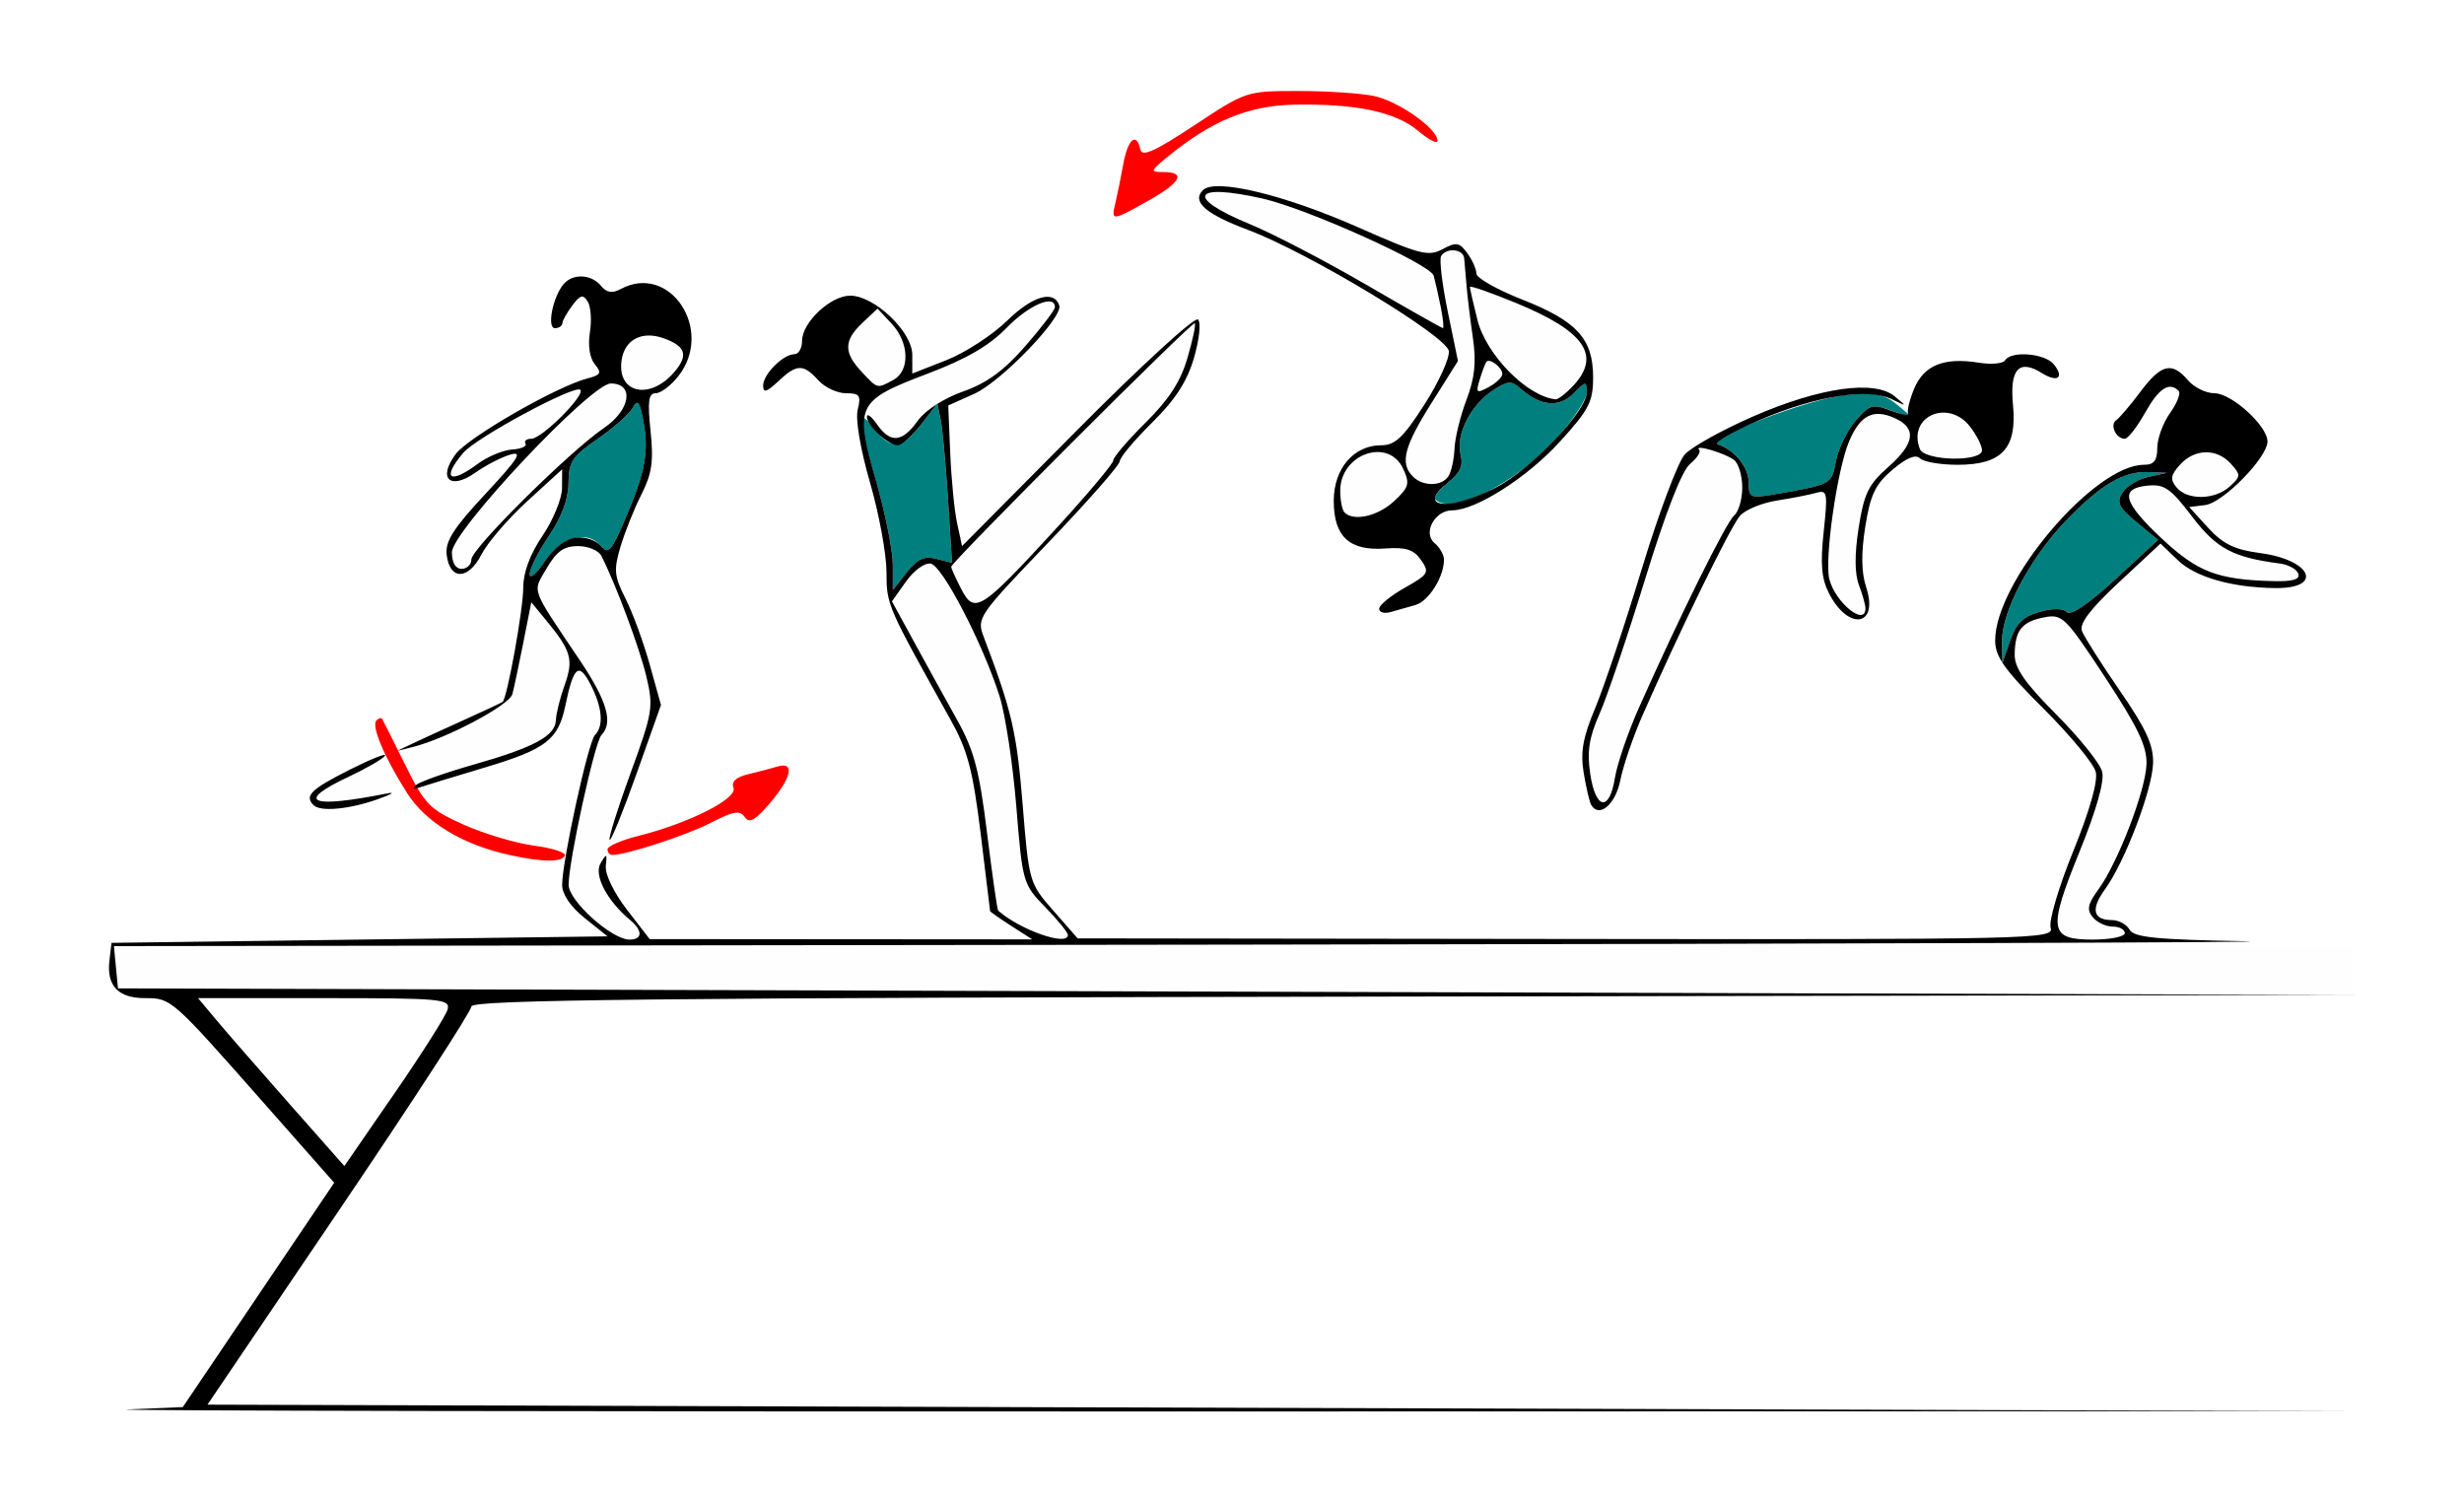
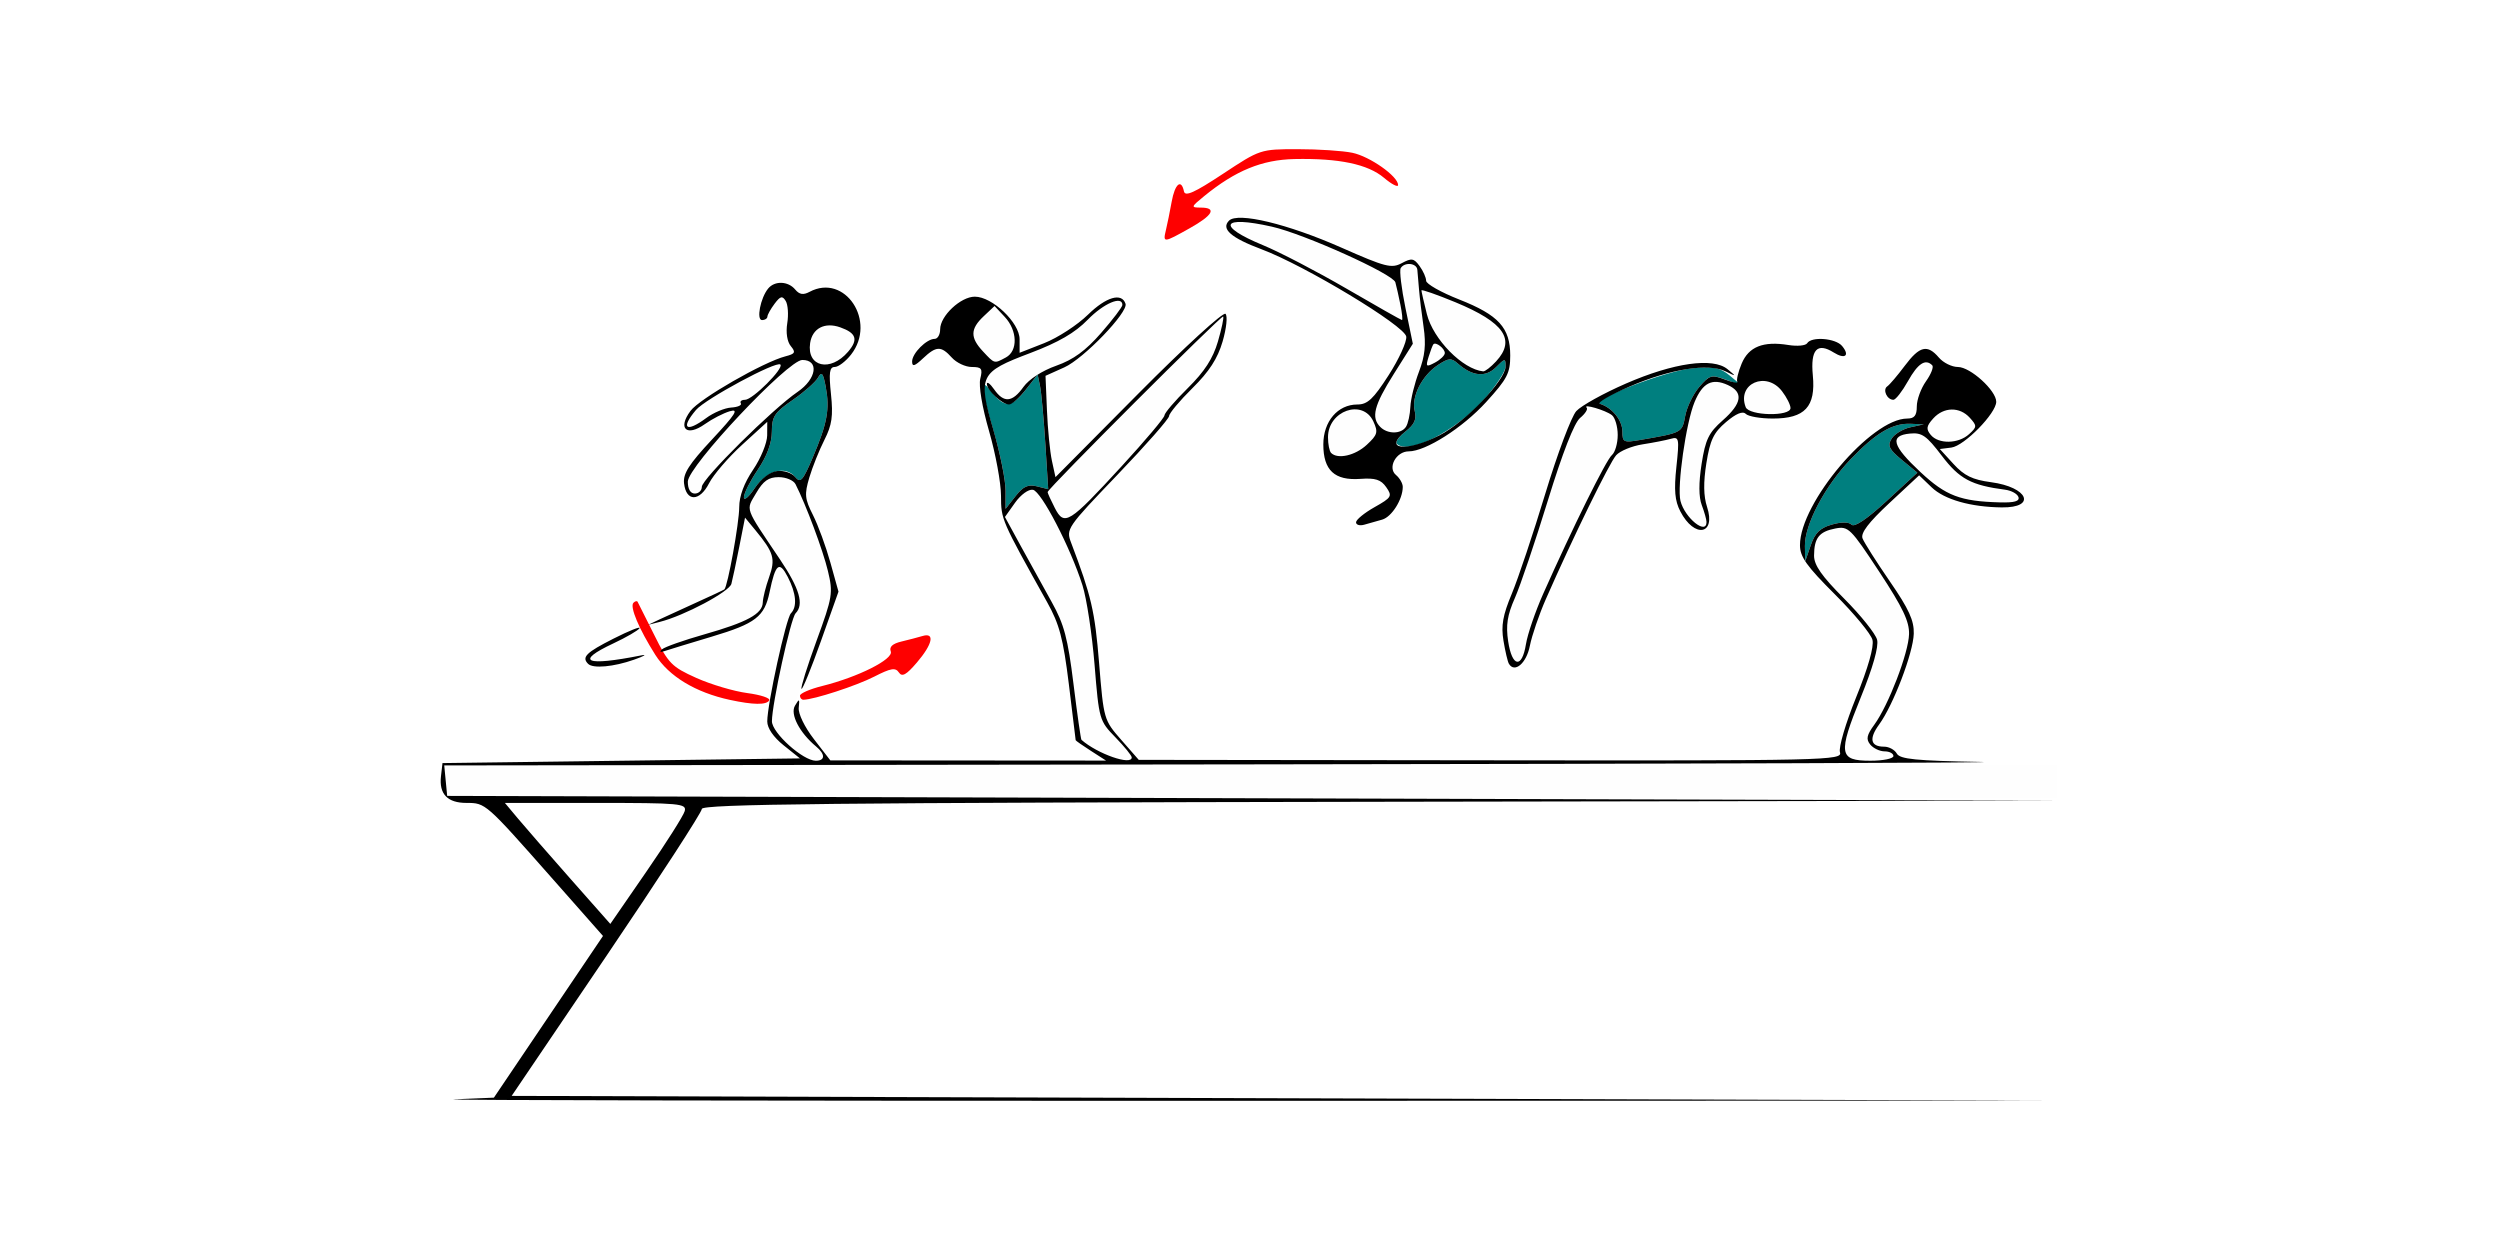
- <svg xmlns="http://www.w3.org/2000/svg" id="svg3456" version="1.1" width="355.14" height="216.562" viewBox="0 0 355.14 216.562">
+ <svg xmlns="http://www.w3.org/2000/svg" id="svg3456" version="1.1" width="500" height="250" viewBox="0 0 500 250">
  <defs id="defs3460" />
-   <g id="g3466" transform="translate(5.320297,0.4295601)">
+   <g id="g3466" transform="translate(77.7502,17.14831)">
    <path style="fill:#fefefe" d="m 11.838,141.875 c -0.343,-0.344 -0.623,-1.82 -0.623,-3.281 l 0,-2.656 161.215,0 161.215,0 0,3.281 0,3.281 -160.592,0 c -88.326,0 -160.872,-0.281 -161.215,-0.625 z m 68.302,-9.81 c -2.158,-1.768 -3.505,-3.68 -3.505,-4.975 0,-3.391 3.774,-20.601 4.731,-21.574 1.613,-1.64 0.9,-4.844 -2.111,-9.496 -3.849,-5.945 -7.293,-10.176 -7.293,-8.96 0,0.525 0.455,1.236 1.01,1.58 0.556,0.345 1.761,1.865 2.679,3.379 1.472,2.428 1.523,3.162 0.433,6.226 -0.68,1.91 -1.255,4.16 -1.277,4.999 -0.065,2.427 -2.197,3.626 -11.455,6.444 -7.874,2.396 -8.788,2.502 -9.848,1.141 -1.648,-2.117 -1.468,-2.799 0.935,-3.538 1.157,-0.356 4.725,-1.866 7.929,-3.356 4.137,-1.923 5.949,-3.316 6.251,-4.806 3.25,-16.061 5.555,-21.317 9.35,-21.317 3.105,0 3.694,1.07 8.732,15.859 l 2.368,6.953 -4.003,11.797 c -2.202,6.489 -4.169,12.236 -4.372,12.772 -0.203,0.536 1.114,2.712 2.927,4.837 1.813,2.124 3.295,4.111 3.295,4.416 0,1.469 -3.637,0.191 -6.776,-2.381 z m 61.916,0.948 c -1.799,-1.089 -3.379,-2.074 -3.511,-2.19 -0.132,-0.116 -0.851,-5.158 -1.599,-11.205 -1.125,-9.098 -1.873,-11.913 -4.334,-16.322 -1.636,-2.93 -4.414,-7.965 -6.174,-11.188 l -3.199,-5.86 2.031,-2.861 c 1.142,-1.608 2.704,-2.737 3.568,-2.577 1.683,0.311 7.507,11.54 9.91,19.104 0.831,2.616 1.918,9.774 2.417,15.905 0.892,10.973 0.957,11.2 4.17,14.501 1.795,1.844 3.265,3.652 3.265,4.017 0,1.298 -3.321,0.627 -6.542,-1.323 z m 149.121,0.286 c -0.299,-0.947 1.14,-5.831 3.246,-11.016 2.402,-5.913 3.589,-10.103 3.249,-11.471 -0.294,-1.186 -3.255,-4.885 -6.58,-8.22 -4.51,-4.524 -6.042,-6.715 -6.031,-8.625 0.02,-3.52 1.011,-4.785 4.238,-5.411 2.625,-0.509 3.047,-0.094 8.805,8.658 4.702,7.148 6.027,9.922 5.956,12.474 -0.105,3.772 -4.116,14.224 -6.948,18.102 -1.527,2.092 -1.693,2.911 -0.805,3.984 0.615,0.743 1.907,1.351 2.872,1.351 0.965,0 1.755,0.422 1.755,0.938 0,0.516 -2.074,0.938 -4.61,0.938 -3.632,0 -4.724,-0.361 -5.148,-1.701 z M 40.187,114.57 c 0,-0.408 2.303,-1.875 5.118,-3.26 4.947,-2.434 5.15,-2.458 6.075,-0.726 1.36,2.548 1.381,2.523 -3.196,3.679 -4.867,1.229 -7.997,1.349 -7.997,0.307 z m 183.697,-3.454 c -0.483,-3.232 -0.174,-5.224 1.347,-8.672 1.086,-2.462 4.05,-11.226 6.587,-19.476 4.616,-15.013 6.432,-18.281 10.155,-18.281 0.868,0 2.083,0.506 2.7,1.125 1.472,1.477 1.441,6.816 -0.047,8.058 -1.132,0.945 -7.868,14.547 -13.736,27.738 -1.579,3.549 -3.13,8.084 -3.448,10.078 -0.787,4.938 -2.782,4.618 -3.558,-0.57 z m 36.464,-24.463 c -2.278,-2.286 -2.623,-5.17 -1.546,-12.938 1.694,-12.215 4.195,-16.061 9.014,-13.858 3.167,1.447 2.844,3.664 -1.031,7.075 -2.794,2.46 -3.448,3.808 -4.213,8.691 -0.599,3.821 -0.586,6.621 0.036,8.264 1.675,4.419 0.644,5.68 -2.261,2.767 z M 133.21,84.437 c -0.789,-1.53 -1.434,-2.955 -1.434,-3.167 0,-0.667 34.777,-35.447 35.11,-35.113 0.174,0.175 -0.302,2.435 -1.058,5.023 -0.989,3.385 -2.682,5.996 -6.031,9.306 -2.561,2.53 -4.656,4.983 -4.656,5.45 0,1.158 -16.685,19.237 -18.803,20.374 -1.38,0.741 -1.96,0.393 -3.128,-1.872 z M 314.745,82.544 C 310.943,81.803 301.402,73.727 301.402,71.25 c 0,-0.877 1.058,-1.51 2.813,-1.683 2.416,-0.238 3.319,0.388 6.4,4.442 3.525,4.636 5.879,5.897 12.676,6.788 1.245,0.163 2.436,0.824 2.648,1.469 0.43,1.309 -5.187,1.449 -11.195,0.278 z M 59.813,79.182 c 0,-3.044 20.033,-24.338 22.897,-24.338 3.421,0 2.859,3.795 -0.945,6.388 -5.028,3.427 -19.148,17.426 -19.148,18.983 0,0.741 -0.631,1.348 -1.402,1.348 -0.878,0 -1.402,-0.889 -1.402,-2.38 z M 188.474,73.438 c -0.343,-0.344 -0.623,-1.755 -0.623,-3.136 0,-5.311 6.951,-7.745 9.066,-3.175 0.998,2.157 0.854,2.673 -1.305,4.68 -2.321,2.158 -5.816,2.956 -7.138,1.631 z m 119.923,-3.611 c -0.964,-1.165 -0.874,-1.761 0.498,-3.281 2.099,-2.327 5.293,-2.385 7.323,-0.135 1.452,1.61 1.442,1.825 -0.162,3.281 -2.145,1.947 -6.102,2.017 -7.659,0.135 z M 198.318,68.25 c -1.889,-1.895 -1.281,-4.292 2.689,-10.598 l 3.81,-6.052 -1.472,-7.142 c -0.81,-3.928 -1.238,-7.522 -0.952,-7.987 0.776,-1.259 3.198,-1.021 3.324,0.327 0.061,0.645 0.215,2.438 0.342,3.984 0.128,1.547 0.539,4.922 0.914,7.5 0.508,3.49 0.272,5.765 -0.924,8.906 -0.883,2.32 -1.66,5.484 -1.725,7.031 -0.066,1.547 -0.46,3.34 -0.875,3.984 -0.959,1.487 -3.672,1.512 -5.132,0.047 z M 59.813,67.604 c 0,-1.936 3.733,-4.931 10.631,-8.529 4.048,-2.111 7.594,-3.604 7.88,-3.318 1.12,1.123 -5.688,6.779 -10.055,8.355 -2.538,0.915 -5.11,2.263 -5.715,2.995 -1.235,1.493 -2.741,1.766 -2.741,0.497 z M 271.387,64.274 c -1.8,-4.704 4.114,-7.292 7.267,-3.18 2.72,3.547 2.173,4.532 -2.515,4.532 -2.826,0 -4.407,-0.45 -4.752,-1.351 z M 120.969,60.51 c -0.827,-1.266 -1.251,-2.714 -0.941,-3.216 0.31,-0.503 4.082,-2.246 8.383,-3.875 5.569,-2.108 8.848,-4.016 11.389,-6.627 3.19,-3.277 6.928,-4.868 6.928,-2.947 0,0.396 -1.918,2.919 -4.262,5.607 -3.094,3.548 -5.553,5.342 -8.972,6.546 -2.792,0.983 -5.459,2.709 -6.549,4.237 -2.274,3.187 -4.022,3.268 -5.976,0.276 z m 95.751,-4.091 c -3.874,-1.642 -8.046,-6.566 -9.092,-10.734 -0.597,-2.38 -1.086,-4.521 -1.086,-4.759 0,-0.237 3.049,0.828 6.776,2.367 9.777,4.037 12.165,7.511 8.141,11.843 -2.028,2.183 -2.385,2.28 -4.739,1.283 z M 85.107,54.917 c -2.917,-3.526 0.739,-8.177 5.188,-6.599 3.234,1.147 3.653,2.463 1.558,4.897 -2.269,2.636 -5.334,3.409 -6.746,1.702 z M 118.855,53.143 c -2.599,-2.775 -2.566,-4.501 0.137,-7.047 l 2.169,-2.044 2.037,2.175 c 2.551,2.724 2.667,6.806 0.229,8.115 -2.365,1.27 -2.225,1.307 -4.571,-1.199 z m 72.734,-12.544 c -5.911,-3.435 -13.457,-7.362 -16.767,-8.726 -9.358,-3.855 -8.314,-5.979 1.814,-3.689 6.463,1.462 24.229,9.467 24.687,11.125 0.812,2.936 1.622,7.565 1.322,7.55 -0.169,-0.008 -5.144,-2.826 -11.056,-6.261 z" id="path3476" />
    <path style="fill:#007f7f" d="m 283.23,92.078 c -0.073,-4.284 3.996,-12.013 9.154,-17.386 5.076,-5.288 8.378,-7.235 12.009,-7.081 l 2.617,0.111 -2.704,0.592 c -1.487,0.326 -3.169,1.352 -3.738,2.281 -0.863,1.408 -0.52,2.113 2.06,4.241 l 3.094,2.552 -6.131,5.65 c -3.907,3.601 -6.455,5.325 -7.026,4.752 -0.565,-0.567 -2.029,-0.573 -3.973,-0.016 -2.33,0.668 -3.348,1.671 -4.193,4.132 l -1.115,3.25 -0.053,-3.078 z M 123.364,80.938 c 0,-2.03 -1.043,-7.254 -2.317,-11.611 -2.839,-9.704 -2.918,-11.234 -0.419,-8.047 2.531,3.227 3.966,3.116 6.809,-0.529 l 2.34,-2.999 0.478,2.296 c 0.263,1.263 0.739,6.424 1.058,11.469 l 0.58,9.173 -2.272,-0.572 c -1.75,-0.441 -2.73,0.012 -4.264,1.969 l -1.992,2.541 0,-3.69 z m -52.336,1.373 c 0,-0.772 1.254,-3.26 2.787,-5.529 1.833,-2.714 2.793,-5.313 2.804,-7.596 0.015,-3.046 0.527,-3.823 4.188,-6.349 2.294,-1.583 4.571,-3.595 5.059,-4.471 0.724,-1.297 1.009,-0.945 1.542,1.902 0.823,4.403 0.297,7.256 -2.594,14.052 -2,4.702 -2.464,5.22 -3.525,3.937 -1.952,-2.36 -5.734,-1.302 -8.127,2.272 -1.173,1.752 -2.133,2.554 -2.133,1.782 z M 201.589,71.594 c -0.325,-0.326 0.477,-1.437 1.784,-2.467 1.783,-1.407 2.236,-2.43 1.818,-4.102 -0.705,-2.816 1.455,-7.075 4.654,-9.178 2.169,-1.426 2.649,-1.455 4.02,-0.25 2.869,2.523 5.523,2.768 7.583,0.701 1.828,-1.834 1.917,-1.841 1.917,-0.149 0,0.975 -1.952,3.952 -4.339,6.614 -5.761,6.428 -15.111,11.164 -17.436,8.831 z m 45.14,-2.438 c 0,-2.252 -2.058,-4.789 -4.488,-5.534 -2.228,-0.683 13.257,-6.644 18.493,-7.119 4.282,-0.388 5.549,-0.137 7.491,1.485 l 2.336,1.953 -3.117,-1.142 c -2.91,-1.066 -3.265,-0.971 -5.332,1.44 -1.218,1.42 -2.486,4.033 -2.818,5.806 -0.632,3.382 -0.556,3.342 -9.06,4.81 -3.262,0.563 -3.505,0.446 -3.505,-1.698 z" id="path3472" />
    <path style="fill:#fe0000" d="m 68.224,122.828 c -6.849,-1.479 -12.193,-4.707 -14.912,-9.008 -3.284,-5.195 -5.149,-9.635 -4.373,-10.413 0.326,-0.327 0.698,-0.419 0.827,-0.204 0.129,0.215 1.621,3.19 3.318,6.612 2.84,5.729 3.505,6.41 8.411,8.613 2.93,1.316 7.527,2.683 10.216,3.038 2.689,0.355 4.662,1.014 4.384,1.465 -0.58,0.942 -3.191,0.908 -7.871,-0.103 z m 14.019,-0.842 c 0,-0.454 1.998,-1.324 4.439,-1.932 7.222,-1.798 14.312,-5.371 13.721,-6.915 -0.346,-0.905 0.345,-1.552 2.111,-1.975 1.444,-0.346 3.362,-0.848 4.261,-1.116 2.504,-0.746 1.99,1.639 -1.141,5.299 -2.135,2.496 -2.969,2.956 -3.612,1.99 -0.677,-1.017 -1.613,-0.857 -4.934,0.846 -3.541,1.816 -12.02,4.584 -14.145,4.617 -0.386,0.007 -0.701,-0.361 -0.701,-0.815 z M 155.442,28.828 c 0.278,-1.16 0.791,-3.691 1.14,-5.625 0.649,-3.592 1.919,-4.662 2.461,-2.074 0.23,1.095 2.1,0.254 7.779,-3.498 7.45,-4.922 7.503,-4.939 14.953,-4.944 4.112,-0.003 9.041,0.322 10.954,0.723 3.505,0.733 9.14,4.707 9.14,6.445 0,0.516 -1.264,-0.129 -2.808,-1.433 -3.239,-2.734 -8.992,-3.943 -17.898,-3.762 -6.511,0.133 -11.82,2.311 -18.079,7.418 -2.654,2.165 -2.691,2.288 -0.701,2.293 3.291,0.007 2.489,1.503 -2.221,4.143 -5.255,2.946 -5.352,2.952 -4.72,0.315 z" id="path3470" />
    <path style="fill:#000000" d="M 13.084,202.717 21.028,202.382 31.938,186.213 42.848,170.044 32.555,158.381 C 19.386,143.459 19.361,143.438 15.574,143.438 c -3.834,0 -5.535,-1.769 -5.128,-5.334 L 10.748,135.469 46.496,135 l 35.749,-0.469 -3.272,-2.618 c -2.033,-1.627 -3.272,-3.434 -3.272,-4.773 0,-3.43 3.766,-20.644 4.731,-21.625 1.298,-1.32 1.067,-3.989 -0.633,-7.285 -1.689,-3.276 -2.459,-2.636 -3.628,3.02 -1.022,4.944 -2.786,6.305 -11.581,8.936 -4.427,1.324 -8.679,2.623 -9.45,2.885 -0.878,0.299 -1.053,0.163 -0.467,-0.366 0.514,-0.464 4.299,-1.8 8.411,-2.97 8.619,-2.452 11.665,-4.115 11.723,-6.397 0.023,-0.89 0.589,-3.158 1.259,-5.039 1.314,-3.691 0.954,-4.93 -2.737,-9.407 l -2.073,-2.514 -1.145,5.795 c -0.63,3.187 -1.342,6.539 -1.583,7.449 -0.42,1.585 -9.443,6.38 -14.322,7.61 l -2.336,0.589 2.336,-1.109 c 1.285,-0.61 4.65,-2.152 7.477,-3.427 2.827,-1.275 5.273,-2.424 5.436,-2.553 0.663,-0.525 2.975,-13.312 2.975,-16.452 0,-2.198 0.972,-4.814 2.787,-7.5 1.533,-2.269 2.794,-5.349 2.804,-6.845 l 0.017,-2.719 -5.028,4.594 c -2.765,2.527 -5.741,5.99 -6.612,7.697 -1.891,3.702 -4.575,3.717 -5.002,0.028 -0.226,-1.948 0.974,-3.831 5.607,-8.801 4.71,-5.051 5.425,-6.184 3.558,-5.637 -1.285,0.377 -3.534,1.536 -4.998,2.576 -3.659,2.6 -5.51,0.896 -2.874,-2.646 1.815,-2.439 14.606,-9.786 19.007,-10.917 1.922,-0.494 2.077,-0.797 1.047,-2.042 -0.729,-0.881 -1.009,-2.701 -0.705,-4.581 0.278,-1.716 0.138,-3.714 -0.309,-4.441 -0.669,-1.086 -1.065,-0.988 -2.223,0.549 -0.775,1.029 -1.422,2.187 -1.439,2.574 -0.016,0.387 -0.496,0.703 -1.066,0.703 -1.188,0 -0.326,-4.447 1.225,-6.323 1.316,-1.59 3.999,-1.486 5.402,0.209 0.833,1.007 1.615,1.135 2.857,0.469 7.087,-3.804 13.515,5.907 8.307,12.55 -1.065,1.359 -2.531,2.47 -3.257,2.47 -1.05,0 -1.204,1.111 -0.753,5.439 0.456,4.375 0.199,6.163 -1.312,9.141 -1.033,2.036 -2.391,5.423 -3.018,7.527 -1.002,3.366 -0.916,4.265 0.723,7.5 1.024,2.021 2.592,6.297 3.485,9.501 l 1.623,5.826 -3.517,9.901 c -1.934,5.446 -3.681,9.737 -3.881,9.536 -0.2,-0.201 1.157,-4.536 3.017,-9.633 3.205,-8.783 3.323,-9.513 2.263,-13.955 -0.981,-4.113 -4.391,-13.243 -6.477,-17.344 -0.393,-0.773 -1.908,-1.406 -3.365,-1.406 -2.025,0 -3.086,0.75 -4.501,3.18 -2.08,3.573 -2.451,2.54 4.784,13.311 3.909,5.819 4.822,8.988 3.096,10.743 -0.959,0.975 -4.731,18.186 -4.731,21.586 0,2.315 6.206,7.898 8.779,7.898 1.901,0 1.926,-1.292 0.056,-2.849 -3.322,-2.766 -5.233,-6.451 -4.228,-8.153 0.872,-1.477 0.953,-1.433 0.755,0.406 -0.127,1.183 1.171,3.862 3.049,6.293 l 3.271,4.233 27.57,0.02 27.57,0.02 -3.037,-1.951 c -1.671,-1.073 -3.037,-2.031 -3.037,-2.129 0,-0.098 -0.615,-5.147 -1.366,-11.221 -1.131,-9.142 -1.877,-11.96 -4.337,-16.371 -9.227,-16.541 -9.207,-16.496 -9.229,-21.306 -0.012,-2.6 -1.082,-8.397 -2.378,-12.882 -1.399,-4.84 -2.117,-9.11 -1.768,-10.506 0.509,-2.033 0.277,-2.353 -1.704,-2.353 -1.261,0 -3.054,-0.844 -3.984,-1.875 -2.15,-2.383 -3.107,-2.356 -5.781,0.163 -1.666,1.57 -2.163,1.711 -2.163,0.614 0,-1.633 2.885,-4.527 4.513,-4.527 0.602,0 1.095,-0.863 1.095,-1.918 0,-2.66 4.105,-6.52 6.934,-6.52 3.494,0 8.954,5.196 8.954,8.521 l 0,2.702 4.907,-1.924 c 2.699,-1.058 6.646,-3.623 8.771,-5.701 3.647,-3.564 6.752,-4.466 7.51,-2.18 0.563,1.697 -8.371,10.981 -12.239,12.719 l -3.766,1.691 0.286,6.867 c 0.157,3.777 0.605,8.337 0.996,10.133 l 0.71,3.266 16.603,-16.732 c 9.231,-9.303 16.959,-16.375 17.404,-15.928 0.446,0.447 0.188,2.904 -0.581,5.534 -0.997,3.411 -2.68,6.012 -6.038,9.33 -2.561,2.53 -4.658,5.038 -4.66,5.573 -0.002,0.535 -4.652,5.824 -10.334,11.754 -10.143,10.586 -10.31,10.832 -9.261,13.594 4.039,10.633 4.747,13.677 5.591,24.044 0.919,11.287 0.956,11.413 4.43,15.377 l 3.503,3.997 70.39,0.088 c 67.582,0.085 70.369,0.02 69.852,-1.612 -0.299,-0.947 1.14,-5.831 3.246,-11.016 2.387,-5.877 3.588,-10.106 3.253,-11.458 -0.292,-1.179 -3.674,-5.275 -7.514,-9.103 -5.668,-5.649 -6.983,-7.502 -6.983,-9.841 0,-8.474 14.271,-25.319 21.449,-25.319 1.439,0 1.916,-0.605 1.916,-2.433 0,-1.338 0.829,-3.601 1.842,-5.028 1.013,-1.427 1.574,-2.863 1.246,-3.192 -1.359,-1.363 -2.862,-0.385 -4.845,3.153 -1.156,2.062 -2.47,3.75 -2.921,3.75 -1.277,0 -2.204,-2.016 -1.234,-2.683 0.479,-0.329 2.054,-2.18 3.502,-4.114 2.975,-3.974 4.523,-4.346 6.832,-1.641 0.88,1.031 2.591,1.875 3.801,1.875 2.481,0 7.664,4.704 7.664,6.956 0,2.304 -6.397,8.835 -8.971,9.159 l -2.314,0.291 2.745,3.002 c 2.137,2.337 3.797,3.142 7.495,3.634 7.423,0.988 9.193,5.125 2.157,5.042 -6.252,-0.074 -11.483,-1.57 -14.027,-4.011 l -2.506,-2.405 -5.951,5.545 c -4.172,3.887 -5.777,6 -5.37,7.065 0.32,0.836 2.779,4.708 5.465,8.606 3.808,5.526 4.861,7.828 4.784,10.46 -0.113,3.839 -4.096,14.278 -6.93,18.16 -2.082,2.853 -1.725,4.433 1.002,4.433 0.972,0 2.115,0.622 2.539,1.383 0.622,1.116 3.836,1.437 16.635,1.665 8.725,0.155 -56.815,0.377 -145.644,0.492 l -161.508,0.21 0.293,3.047 0.293,3.047 161.215,0.473 161.215,0.473 -135.748,0.23 c -109.848,0.186 -135.748,0.46 -135.748,1.435 0,0.663 -8.558,13.846 -19.018,29.297 l -19.018,28.092 154.766,0.473 154.766,0.473 -164.486,0.037 C 79.159,203.035 8.715,202.901 13.084,202.717 Z m 46.107,-57.639 c 0.415,-1.522 -0.872,-1.641 -17.758,-1.641 l -18.205,0 2.638,3.154 c 1.451,1.734 6.195,7.18 10.542,12.1 l 7.904,8.947 7.215,-10.46 c 3.968,-5.753 7.417,-11.198 7.663,-12.1 z M 148.598,134.336 c 0,-0.365 -1.469,-2.173 -3.265,-4.017 -3.213,-3.301 -3.279,-3.529 -4.17,-14.501 -0.498,-6.131 -1.586,-13.288 -2.417,-15.905 -2.402,-7.564 -8.227,-18.793 -9.91,-19.104 -0.864,-0.16 -2.426,0.969 -3.568,2.577 l -2.031,2.861 3.199,5.86 c 1.76,3.223 4.538,8.258 6.174,11.188 2.462,4.409 3.209,7.224 4.334,16.322 0.748,6.047 1.467,11.089 1.599,11.205 3.195,2.804 10.053,5.201 10.053,3.513 z m 152.336,-0.274 c 0,-0.516 -0.79,-0.938 -1.755,-0.938 -0.965,0 -2.258,-0.608 -2.872,-1.351 -0.888,-1.073 -0.723,-1.892 0.805,-3.984 2.831,-3.879 6.843,-14.33 6.948,-18.102 0.071,-2.551 -1.254,-5.326 -5.956,-12.474 -5.757,-8.751 -6.18,-9.167 -8.805,-8.658 -3.227,0.626 -4.218,1.891 -4.238,5.411 -0.011,1.91 1.521,4.101 6.031,8.625 3.325,3.335 6.286,7.034 6.58,8.22 0.339,1.369 -0.847,5.558 -3.249,11.471 -4.609,11.346 -4.404,12.716 1.902,12.716 2.535,0 4.61,-0.422 4.61,-0.938 z M 288.592,87.775 c 1.944,-0.557 3.407,-0.551 3.973,0.016 0.57,0.572 3.119,-1.152 7.026,-4.752 l 6.131,-5.65 -3.094,-2.552 c -2.58,-2.128 -2.922,-2.833 -2.06,-4.241 0.569,-0.929 2.251,-1.955 3.738,-2.281 l 2.704,-0.592 -2.617,-0.111 c -3.631,-0.154 -6.933,1.793 -12.009,7.081 -5.158,5.373 -9.227,13.102 -9.154,17.386 l 0.053,3.078 1.115,-3.25 c 0.845,-2.461 1.863,-3.464 4.193,-4.132 z M 146.586,76.093 c 4.705,-5.119 8.554,-9.69 8.554,-10.157 0,-0.468 2.095,-2.92 4.656,-5.45 3.349,-3.309 5.042,-5.921 6.031,-9.306 0.756,-2.588 1.233,-4.848 1.058,-5.023 -0.333,-0.334 -35.11,34.446 -35.11,35.113 0,0.212 0.645,1.637 1.434,3.167 1.914,3.712 2.808,3.154 13.376,-8.344 z m -16.965,4.025 2.272,0.572 -0.58,-9.173 c -0.319,-5.045 -0.795,-10.206 -1.058,-11.469 l -0.478,-2.296 -2.34,2.999 c -1.287,1.649 -2.802,2.999 -3.367,2.999 -1.366,0 -4.445,-2.842 -4.445,-4.104 0,-0.55 0.655,-0.063 1.455,1.083 1.935,2.771 3.637,2.627 5.864,-0.495 1.09,-1.528 3.757,-3.254 6.549,-4.237 3.42,-1.205 5.878,-2.998 8.972,-6.546 2.344,-2.688 4.262,-5.211 4.262,-5.607 0,-1.92 -3.738,-0.33 -6.928,2.947 -2.551,2.62 -5.823,4.52 -11.468,6.657 -10.214,3.867 -10.538,4.545 -7.377,15.48 1.325,4.584 2.409,9.991 2.409,12.017 l 0,3.683 1.992,-2.541 c 1.535,-1.957 2.514,-2.409 4.264,-1.969 z M 77.68,77.062 c 1.331,-0.157 2.926,0.371 3.608,1.195 1.061,1.283 1.525,0.765 3.525,-3.937 2.891,-6.796 3.418,-9.649 2.594,-14.052 -0.532,-2.847 -0.818,-3.2 -1.542,-1.902 -0.489,0.876 -2.765,2.887 -5.059,4.471 -3.661,2.527 -4.173,3.303 -4.188,6.349 -0.011,2.283 -0.97,4.882 -2.804,7.596 -1.533,2.269 -2.787,4.757 -2.787,5.529 0,0.772 0.96,-0.03 2.133,-1.782 1.325,-1.979 3.037,-3.292 4.519,-3.467 z m 248.259,5.204 c -0.212,-0.645 -1.403,-1.305 -2.648,-1.469 -6.797,-0.891 -9.151,-2.152 -12.676,-6.788 -3.082,-4.053 -3.984,-4.68 -6.4,-4.442 -4.095,0.403 -3.543,2.407 2.118,7.694 5.099,4.761 7.976,5.857 15.941,6.069 2.857,0.076 3.937,-0.237 3.665,-1.064 z M 62.617,80.215 c 0,-1.557 14.12,-15.556 19.148,-18.983 3.805,-2.593 4.366,-6.388 0.945,-6.388 -2.864,0 -22.897,21.294 -22.897,24.338 0,1.491 0.524,2.38 1.402,2.38 0.771,0 1.402,-0.606 1.402,-1.348 z M 316.055,69.692 c 1.604,-1.456 1.615,-1.671 0.162,-3.281 -2.031,-2.251 -5.224,-2.192 -7.323,0.135 -1.371,1.52 -1.462,2.116 -0.498,3.281 1.557,1.882 5.514,1.813 7.659,-0.135 z M 63.476,66.47 c 1.459,-1.082 3.714,-2.031 5.013,-2.109 1.298,-0.078 2.166,-0.459 1.928,-0.845 -0.238,-0.387 0.14,-0.703 0.841,-0.703 1.51,0 7.821,-6.3 7.068,-7.056 -0.781,-0.784 -14.996,6.869 -16.876,9.085 -3.137,3.698 -1.998,4.613 2.027,1.629 z m 28.377,-13.256 c 2.095,-2.434 1.676,-3.75 -1.558,-4.897 -3.101,-1.099 -5.584,0.203 -6.021,3.158 -0.705,4.768 4.035,5.855 7.579,1.739 z m 31.573,1.128 c 2.437,-1.309 2.322,-5.391 -0.229,-8.115 l -2.037,-2.175 -2.169,2.044 c -2.702,2.546 -2.735,4.272 -0.137,7.047 2.347,2.506 2.206,2.469 4.571,1.199 z M 39.875,115.625 c -1.341,-1.345 -0.413,-2.267 5.077,-5.047 3.135,-1.587 5.476,-2.522 5.202,-2.078 -0.274,0.445 -2.629,1.81 -5.232,3.033 -7.794,3.662 -5.584,4.619 5.546,2.401 1.285,-0.256 0.654,0.128 -1.402,0.853 -4.089,1.442 -8.213,1.818 -9.19,0.837 z m 184.151,-0.026 c -0.246,-0.415 -0.733,-2.494 -1.084,-4.62 -0.496,-3.01 -0.128,-5.083 1.666,-9.375 1.267,-3.031 4.286,-12.049 6.709,-20.041 2.423,-7.992 5.212,-15.415 6.196,-16.495 0.985,-1.08 5.44,-3.554 9.9,-5.497 9.557,-4.164 17.431,-5.279 20.342,-2.882 1.812,1.492 1.8,1.506 -0.387,0.435 -3.432,-1.68 -11.021,-0.486 -19.125,3.009 -3.972,1.713 -6.674,3.283 -6.005,3.488 2.43,0.745 4.488,3.283 4.488,5.534 0,2.144 0.242,2.261 3.505,1.698 8.504,-1.468 8.427,-1.428 9.06,-4.81 0.332,-1.773 1.6,-4.386 2.818,-5.806 2.03,-2.367 2.456,-2.491 5.105,-1.489 1.59,0.601 2.715,0.808 2.5,0.459 -0.215,-0.348 0.177,-1.986 0.869,-3.638 1.417,-3.381 4.321,-4.534 9.355,-3.715 1.762,0.287 3.446,0.127 3.743,-0.354 0.86,-1.396 5.694,-1.013 6.99,0.553 1.6,1.934 0.59,2.719 -1.673,1.301 -3.322,-2.081 -4.678,-0.594 -4.182,4.582 0.6,6.268 -1.585,8.626 -7.995,8.626 -2.467,0 -4.904,-0.42 -5.415,-0.932 -0.616,-0.618 -1.949,-0.065 -3.956,1.641 -2.481,2.109 -3.188,3.587 -3.923,8.198 -0.617,3.872 -0.576,6.601 0.131,8.758 1.839,5.609 -2.541,6.339 -5.349,0.891 -1.094,-2.122 -1.279,-4.227 -0.78,-8.894 0.608,-5.692 0.532,-6.079 -1.102,-5.613 -0.965,0.276 -3.505,0.774 -5.644,1.107 -2.139,0.333 -4.524,1.313 -5.3,2.178 -1.333,1.485 -8.616,16.385 -14.057,28.76 -1.36,3.094 -2.803,7.31 -3.206,9.37 -0.682,3.486 -3.052,5.504 -4.194,3.572 z m 3.415,-3.912 c 0.318,-1.994 1.87,-6.529 3.448,-10.078 5.868,-13.191 12.604,-26.793 13.736,-27.738 0.643,-0.536 1.168,-2.349 1.168,-4.027 0,-1.678 -0.526,-3.464 -1.168,-3.969 -1.253,-0.984 -5.907,-2.347 -5.039,-1.477 0.286,0.287 -0.307,1.208 -1.319,2.046 -1.17,0.97 -3.517,6.982 -6.451,16.524 -2.537,8.25 -5.501,17.014 -6.587,19.476 -1.521,3.448 -1.83,5.44 -1.347,8.672 0.776,5.188 2.771,5.508 3.558,0.57 z m 36.109,-24.438 c 0,-0.482 -0.424,-1.995 -0.942,-3.362 -0.623,-1.643 -0.635,-4.443 -0.036,-8.264 0.765,-4.882 1.419,-6.23 4.213,-8.691 3.875,-3.411 4.198,-5.628 1.031,-7.075 -3.138,-1.434 -5.044,-0.46 -6.652,3.4 -1.712,4.109 -3.537,16.913 -2.82,19.779 0.849,3.393 5.207,6.919 5.207,4.213 z m 16.802,-22.795 c -0.011,-0.645 -0.776,-2.157 -1.699,-3.36 -3.153,-4.112 -9.067,-1.524 -7.267,3.18 0.669,1.749 8.997,1.916 8.966,0.18 z m -86.895,22.858 c 0,-0.517 1.66,-1.877 3.69,-3.021 3.446,-1.943 3.601,-2.208 2.343,-4.01 -1.055,-1.511 -2.175,-1.869 -5.167,-1.653 -5.164,0.374 -7.408,-1.713 -7.408,-6.891 0,-4.606 2.884,-7.987 6.813,-7.987 2.027,0 3.184,-1.085 6.248,-5.859 2.069,-3.223 3.656,-6.695 3.527,-7.716 -0.272,-2.156 -20.265,-14.22 -28.957,-17.473 -6.106,-2.285 -8.135,-4.073 -6.492,-5.721 1.752,-1.757 11.716,0.638 22.528,5.417 8.74,3.863 9.976,4.18 12.01,3.089 1.984,-1.065 2.431,-0.993 3.575,0.577 0.719,0.987 1.308,2.309 1.308,2.939 0,0.629 2.975,2.315 6.612,3.746 7.881,3.102 10.21,5.659 10.21,11.208 0,3.528 -0.587,4.661 -4.821,9.308 -4.688,5.146 -12.092,9.86 -15.484,9.86 -2.517,0 -4.287,3.277 -2.55,4.722 0.748,0.623 1.36,1.694 1.36,2.38 0,2.498 -2.2,6.001 -4.114,6.548 -1.079,0.309 -2.697,0.767 -3.596,1.019 -0.9,0.252 -1.636,0.034 -1.636,-0.483 z m 2.153,-15.504 c 2.159,-2.007 2.303,-2.523 1.305,-4.68 -2.114,-4.57 -9.066,-2.136 -9.066,3.175 0,1.381 0.28,2.792 0.623,3.136 1.322,1.326 4.817,0.527 7.138,-1.631 z m 14.567,-1.911 c 5.067,-2.576 13.186,-11.04 13.186,-13.747 0,-1.691 -0.089,-1.684 -1.917,0.149 -2.061,2.067 -4.715,1.822 -7.583,-0.701 -1.37,-1.205 -1.851,-1.175 -4.02,0.25 -3.199,2.103 -5.358,6.361 -4.654,9.178 0.419,1.673 -0.035,2.695 -1.818,4.102 -4.636,3.658 0.074,4.19 6.805,0.769 z m -6.729,-1.692 c 0.416,-0.645 0.81,-2.438 0.875,-3.984 0.066,-1.547 0.842,-4.711 1.725,-7.031 1.196,-3.141 1.432,-5.416 0.924,-8.906 -0.375,-2.578 -0.787,-5.953 -0.914,-7.5 -0.128,-1.547 -0.282,-3.34 -0.342,-3.984 -0.127,-1.348 -2.548,-1.586 -3.324,-0.327 -0.286,0.465 0.142,4.059 0.952,7.987 l 1.472,7.142 -3.81,6.052 c -3.97,6.306 -4.578,8.703 -2.689,10.598 1.46,1.465 4.172,1.44 5.132,-0.047 z m 18.009,-13.067 c 4.023,-4.332 1.635,-7.806 -8.141,-11.843 -3.727,-1.539 -6.776,-2.604 -6.776,-2.367 0,0.237 0.489,2.379 1.086,4.759 1.266,5.044 7.16,11.03 11.261,11.437 0.365,0.036 1.522,-0.857 2.57,-1.986 z m -10.244,-1.676 c 0,-0.912 -1.804,-2.301 -2.283,-1.757 -0.159,0.181 -0.591,1.314 -0.961,2.518 -0.612,1.994 -0.497,2.096 1.286,1.139 1.077,-0.578 1.958,-1.433 1.958,-1.9 z m -8.874,-9.632 c -0.336,-1.676 -0.795,-3.709 -1.018,-4.519 -0.458,-1.657 -18.224,-9.663 -24.687,-11.125 -10.128,-2.291 -11.172,-0.167 -1.814,3.689 3.311,1.364 10.856,5.291 16.767,8.726 5.911,3.435 10.886,6.252 11.056,6.261 0.169,0.008 0.033,-1.356 -0.303,-3.032 z" id="path3468" />
  </g>
</svg>
